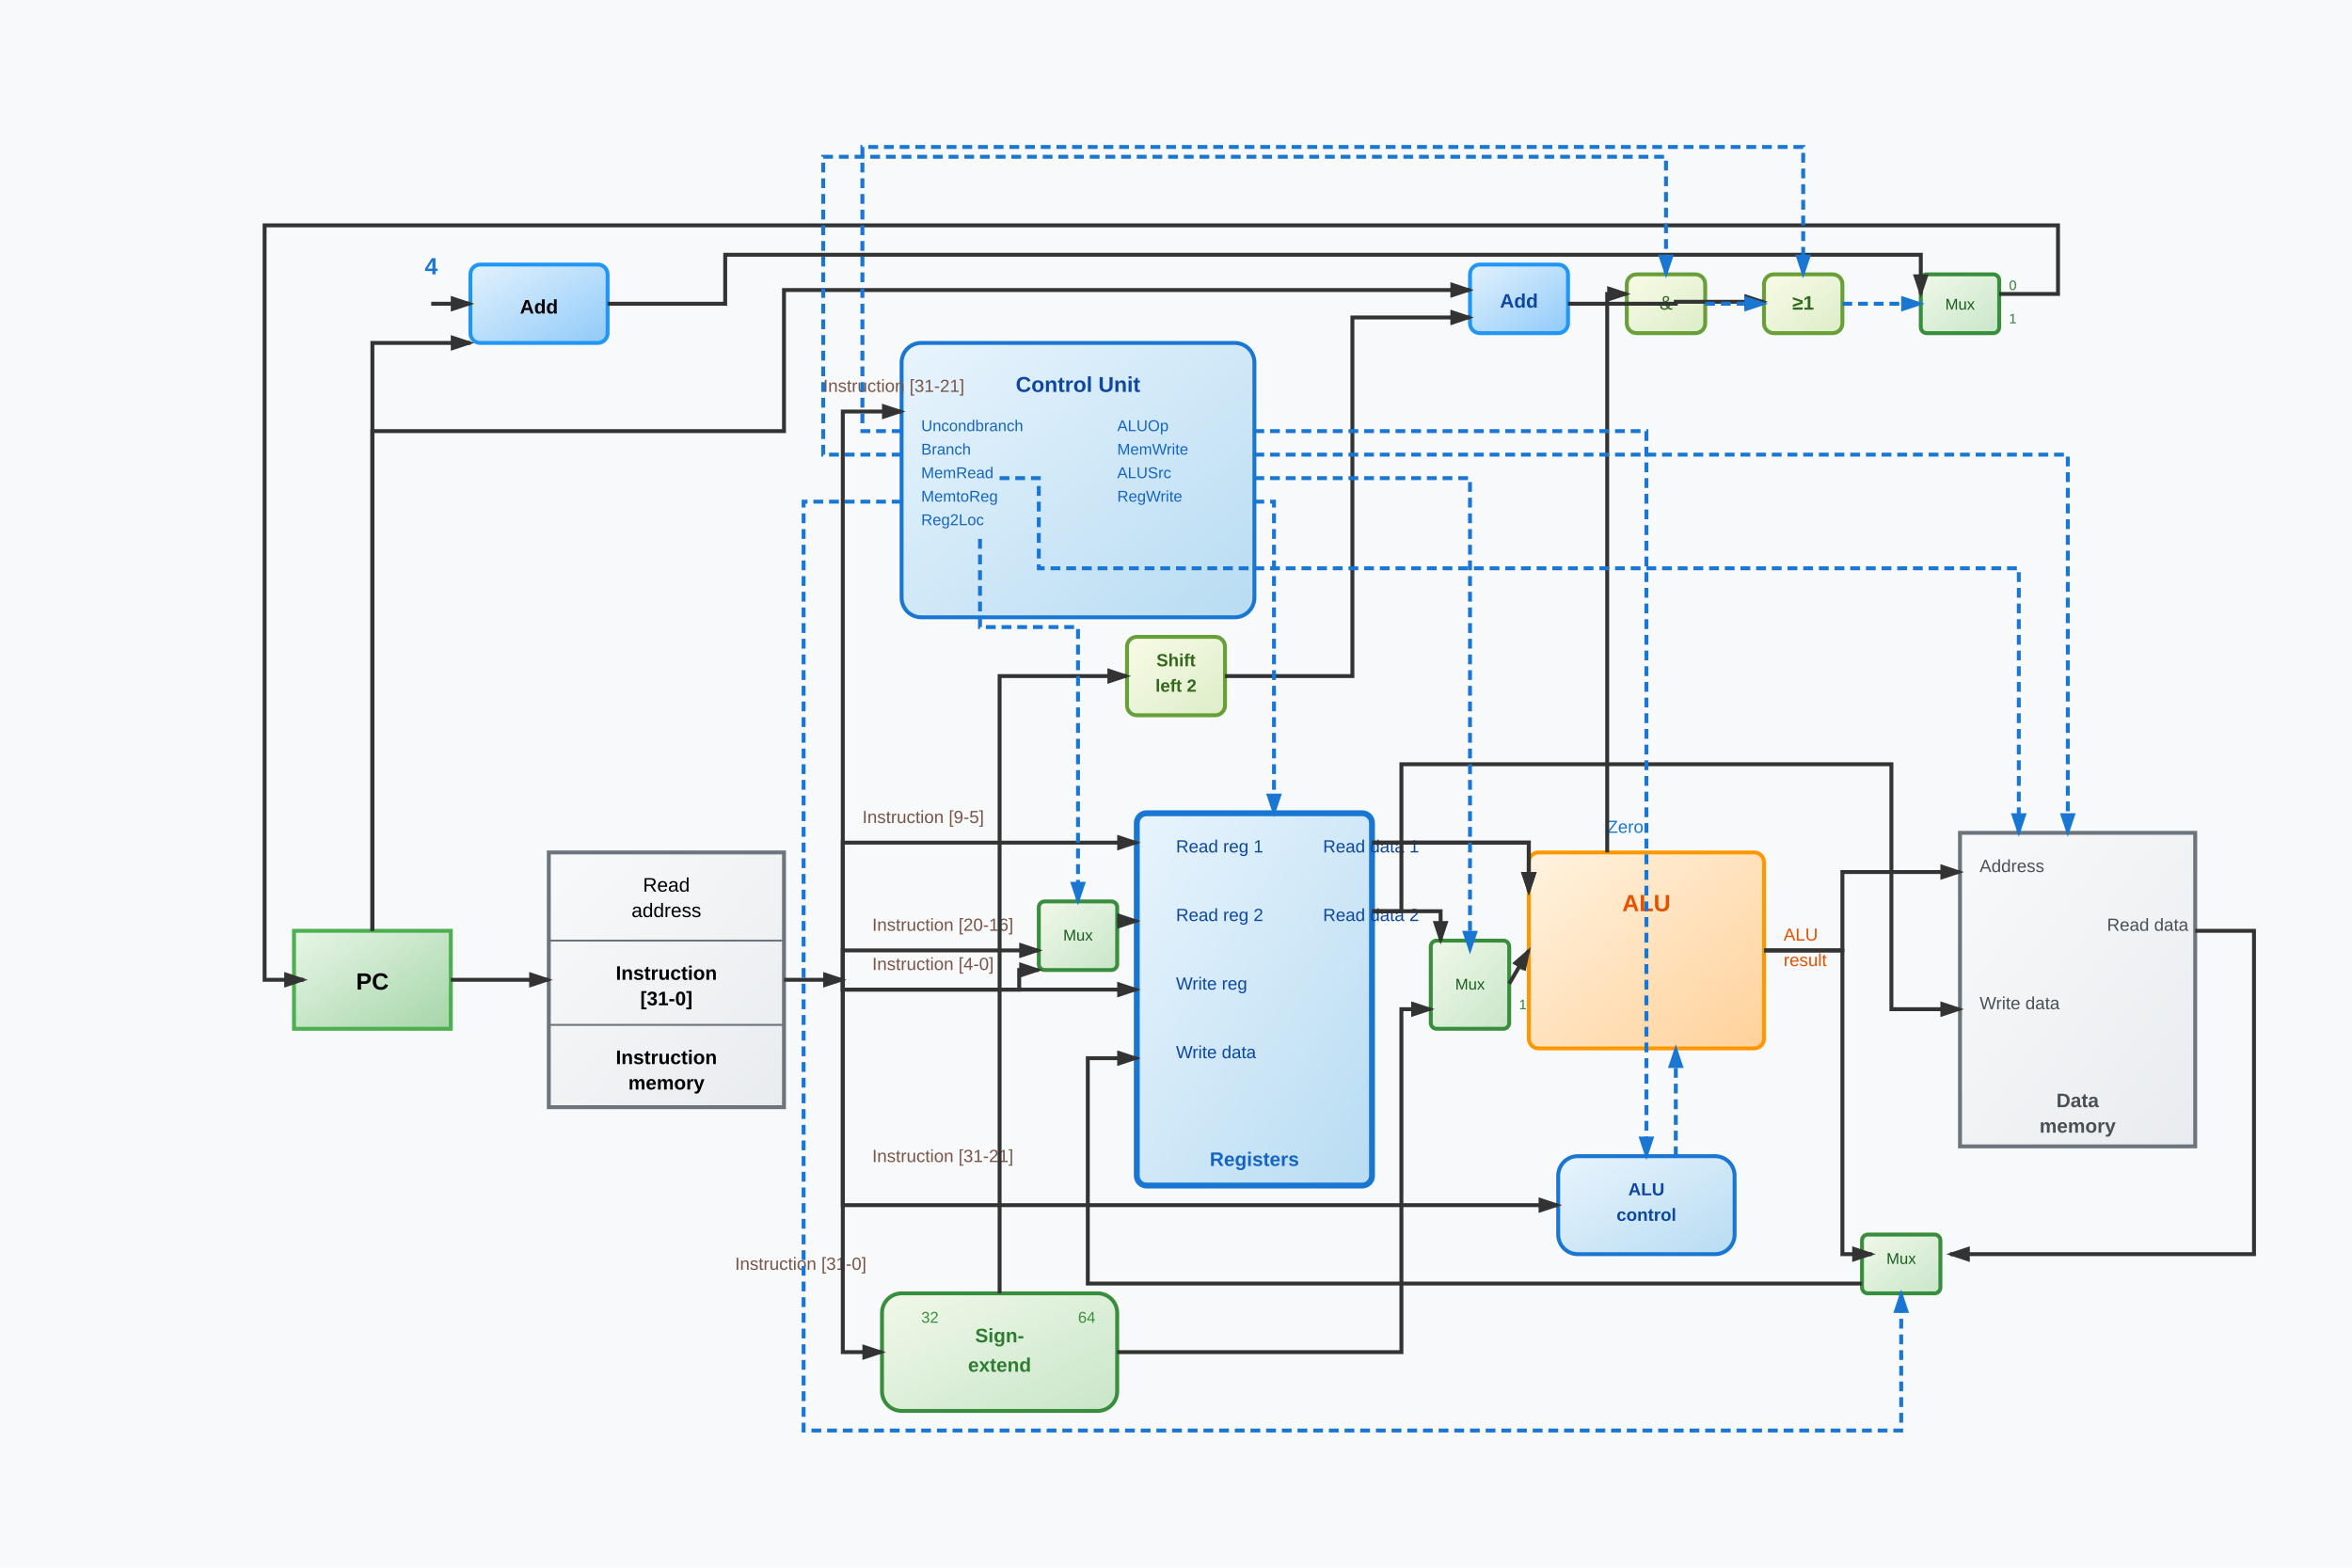
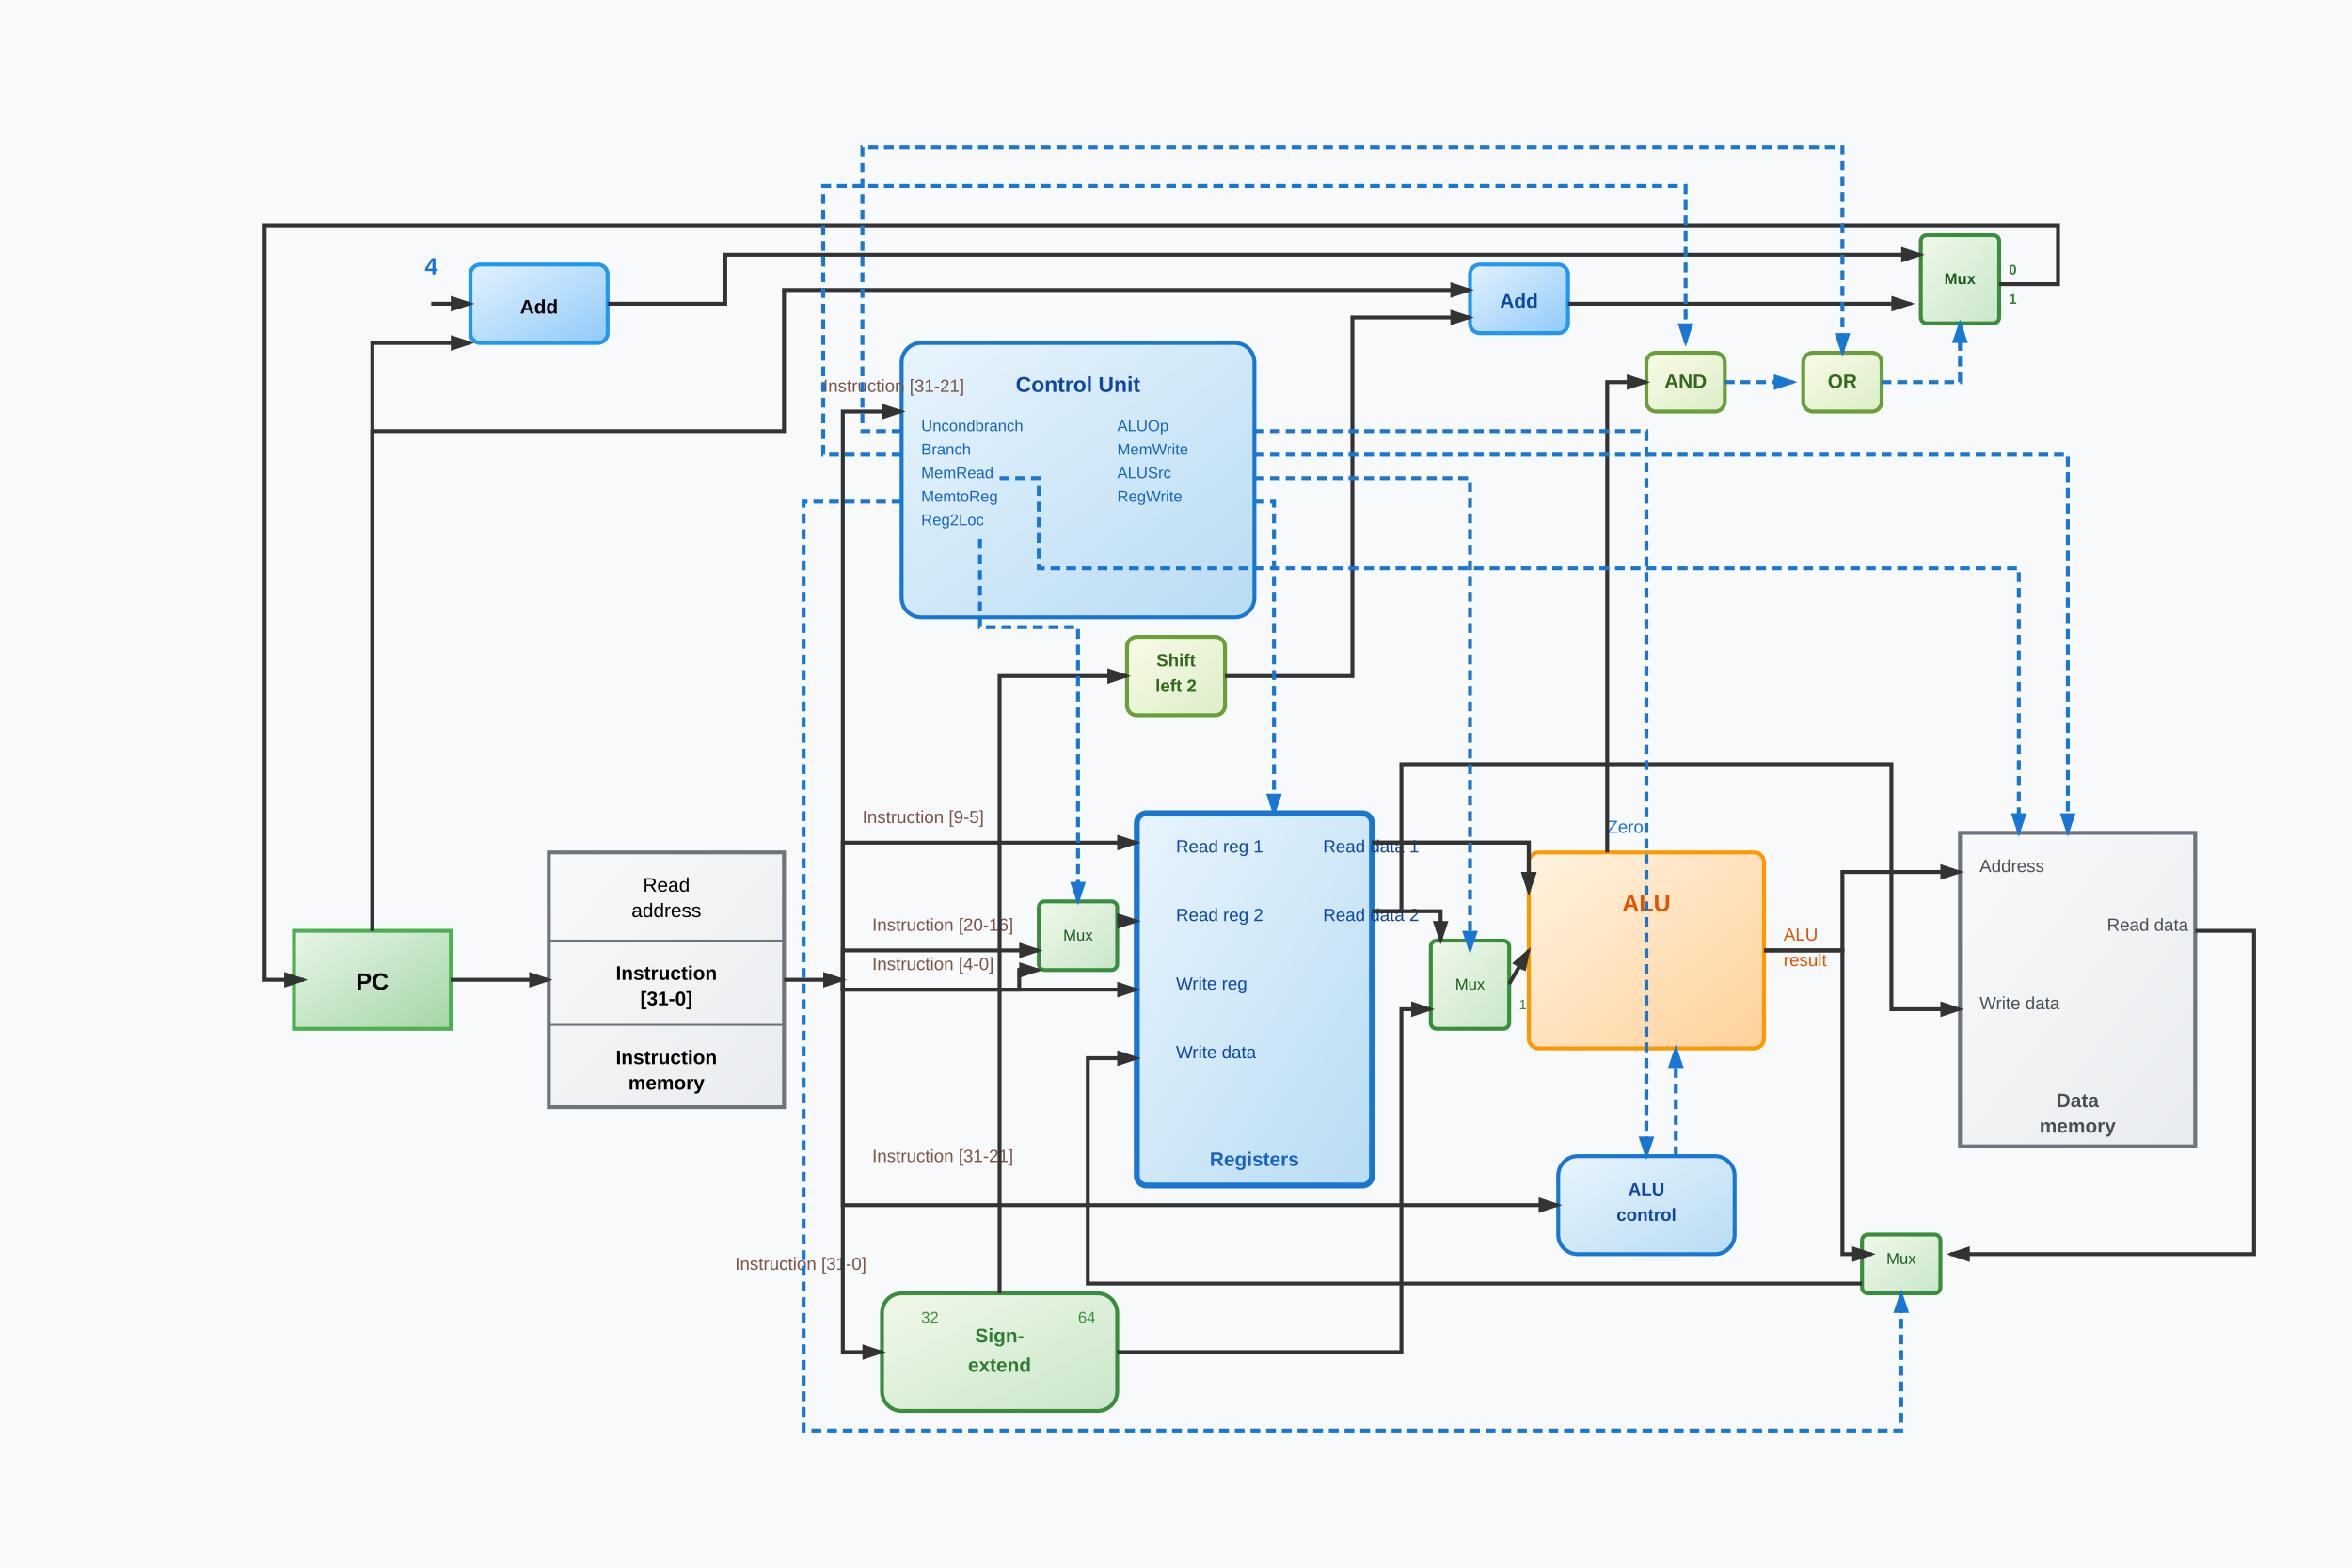
<svg xmlns="http://www.w3.org/2000/svg" viewBox="0 0 1200 800">
  <defs>
    <linearGradient id="controlGradient" x1="0%" y1="0%" x2="100%" y2="100%">
      <stop offset="0%" style="stop-color:#E8F4FD;stop-opacity:1" />
      <stop offset="100%" style="stop-color:#B8DCF2;stop-opacity:1" />
    </linearGradient>
    <linearGradient id="aluGradient" x1="0%" y1="0%" x2="100%" y2="100%">
      <stop offset="0%" style="stop-color:#FFF3E0;stop-opacity:1" />
      <stop offset="100%" style="stop-color:#FFD19A;stop-opacity:1" />
    </linearGradient>
    <linearGradient id="registerGradient" x1="0%" y1="0%" x2="100%" y2="100%">
      <stop offset="0%" style="stop-color:#E8F4FD;stop-opacity:1" />
      <stop offset="100%" style="stop-color:#B8DCF2;stop-opacity:1" />
    </linearGradient>
    <linearGradient id="pcGradient" x1="0%" y1="0%" x2="100%" y2="100%">
      <stop offset="0%" style="stop-color:#E8F5E8;stop-opacity:1" />
      <stop offset="100%" style="stop-color:#A5D6A7;stop-opacity:1" />
    </linearGradient>
    <linearGradient id="memoryGradient" x1="0%" y1="0%" x2="100%" y2="100%">
      <stop offset="0%" style="stop-color:#F8F9FA;stop-opacity:1" />
      <stop offset="100%" style="stop-color:#E9ECEF;stop-opacity:1" />
    </linearGradient>
    <linearGradient id="muxGradient" x1="0%" y1="0%" x2="100%" y2="100%">
      <stop offset="0%" style="stop-color:#F1F8E9;stop-opacity:1" />
      <stop offset="100%" style="stop-color:#C8E6C9;stop-opacity:1" />
    </linearGradient>
    <linearGradient id="signExtendGradient" x1="0%" y1="0%" x2="100%" y2="100%">
      <stop offset="0%" style="stop-color:#F1F8E9;stop-opacity:1" />
      <stop offset="100%" style="stop-color:#C8E6C9;stop-opacity:1" />
    </linearGradient>
    <linearGradient id="adderGradient" x1="0%" y1="0%" x2="100%" y2="100%">
      <stop offset="0%" style="stop-color:#E3F2FD;stop-opacity:1" />
      <stop offset="100%" style="stop-color:#90CAF9;stop-opacity:1" />
    </linearGradient>
    <linearGradient id="gateGradient" x1="0%" y1="0%" x2="100%" y2="100%">
      <stop offset="0%" style="stop-color:#F9FBE7;stop-opacity:1" />
      <stop offset="100%" style="stop-color:#DCEDC8;stop-opacity:1" />
    </linearGradient>
    <marker id="arrowhead" markerWidth="6" markerHeight="4" refX="5" refY="2" orient="auto" fill="#333" viewBox="0 0 6 4">
      <polygon points="0 0, 6 2, 0 4" />
    </marker>
    <marker id="arrowheadBlue" markerWidth="6" markerHeight="4" refX="5" refY="2" orient="auto" fill="#1976D2" viewBox="0 0 6 4">
      <polygon points="0 0, 6 2, 0 4" />
    </marker>
    <marker id="arrowheadGray" markerWidth="6" markerHeight="4" refX="5" refY="2" orient="auto" fill="#888" viewBox="0 0 6 4">
      <polygon points="0 0, 6 2, 0 4" />
    </marker>
  </defs>
  <rect x="0" y="0" width="1200" height="800" fill="#f8f9fa" />
  <g id="block-pc">
    <rect x="150" y="475" width="80" height="50" fill="url(#pcGradient)" stroke="#4CAF50" stroke-width="2" />
    <text x="190" y="505" text-anchor="middle" font-family="Arial" font-size="12" font-weight="bold">PC</text>
  </g>
  <g id="block-adder1">
    <rect x="240" y="135" width="70" height="40" fill="url(#adderGradient)" stroke="#2196F3" stroke-width="2" rx="5" />
    <text x="275" y="160" text-anchor="middle" font-family="Arial" font-size="10" font-weight="bold">Add</text>
  </g>
  <g id="constant-4">
    <text x="220" y="140" text-anchor="middle" font-family="Arial" font-size="12" font-weight="bold" fill="#1976D2">4</text>
  </g>
  <g id="block-imem">
    <rect x="280" y="435" width="120" height="130" fill="url(#memoryGradient)" stroke="#6C757D" stroke-width="2" />
    <text x="340" y="455" text-anchor="middle" font-family="Arial" font-size="10">Read</text>
    <text x="340" y="468" text-anchor="middle" font-family="Arial" font-size="10">address</text>
    <line x1="280" y1="480" x2="400" y2="480" stroke="#6C757D" stroke-width="1" />
    <text x="340" y="500" text-anchor="middle" font-family="Arial" font-size="10" font-weight="bold">Instruction</text>
    <text x="340" y="513" text-anchor="middle" font-family="Arial" font-size="10" font-weight="bold">[31-0]</text>
    <line x1="280" y1="523" x2="400" y2="523" stroke="#6C757D" stroke-width="1" />
    <text x="340" y="543" text-anchor="middle" font-family="Arial" font-size="10" font-weight="bold">Instruction</text>
    <text x="340" y="556" text-anchor="middle" font-family="Arial" font-size="10" font-weight="bold">memory</text>
  </g>
  <g id="block-control">
    <rect x="460" y="175" width="180" height="140" fill="url(#controlGradient)" stroke="#1976D2" stroke-width="2" rx="10" />
    <text x="550" y="200" text-anchor="middle" font-family="Arial" font-size="11" font-weight="bold" fill="#0D47A1">Control Unit</text>
    <text x="470" y="220" font-family="Arial" font-size="8" fill="#1565C0">Uncondbranch</text>
    <text x="470" y="232" font-family="Arial" font-size="8" fill="#1565C0">Branch</text>
    <text x="470" y="244" font-family="Arial" font-size="8" fill="#1565C0">MemRead</text>
    <text x="470" y="256" font-family="Arial" font-size="8" fill="#1565C0">MemtoReg</text>
    <text x="470" y="268" font-family="Arial" font-size="8" fill="#1565C0">Reg2Loc</text>
    <text x="570" y="220" font-family="Arial" font-size="8" fill="#1565C0">ALUOp</text>
    <text x="570" y="232" font-family="Arial" font-size="8" fill="#1565C0">MemWrite</text>
    <text x="570" y="244" font-family="Arial" font-size="8" fill="#1565C0">ALUSrc</text>
    <text x="570" y="256" font-family="Arial" font-size="8" fill="#1565C0">RegWrite</text>
  </g>
  <g id="block-regs">
    <rect x="580" y="415" width="120" height="190" fill="url(#registerGradient)" stroke="#1976D2" stroke-width="3" rx="5" />
    <text x="600" y="435" font-family="Arial" font-size="9" fill="#0D47A1">Read reg 1</text>
    <text x="600" y="470" font-family="Arial" font-size="9" fill="#0D47A1">Read reg 2</text>
    <text x="600" y="505" font-family="Arial" font-size="9" fill="#0D47A1">Write reg</text>
    <text x="600" y="540" font-family="Arial" font-size="9" fill="#0D47A1">Write data</text>
    <text x="640" y="595" text-anchor="middle" font-family="Arial" font-size="10" font-weight="bold" fill="#1565C0">Registers</text>
    <text x="675" y="435" font-family="Arial" font-size="9" fill="#0D47A1">Read data 1</text>
    <text x="675" y="470" font-family="Arial" font-size="9" fill="#0D47A1">Read data 2</text>
  </g>
  <g id="block-mux1">
    <rect x="530" y="460" width="40" height="35" fill="url(#muxGradient)" stroke="#388E3C" stroke-width="2" rx="3" />
    <text x="550" y="480" text-anchor="middle" font-family="Arial" font-size="8" fill="#1B5E20">Mux</text>
  </g>
  <g id="block-signext">
    <rect x="450" y="660" width="120" height="60" fill="url(#signExtendGradient)" stroke="#388E3C" stroke-width="2" rx="10" />
    <text x="510" y="685" text-anchor="middle" font-family="Arial" font-size="10" font-weight="bold" fill="#2E7D32">Sign-</text>
    <text x="510" y="700" text-anchor="middle" font-family="Arial" font-size="10" font-weight="bold" fill="#2E7D32">extend</text>
    <text x="470" y="675" font-family="Arial" font-size="8" fill="#388E3C">32</text>
    <text x="550" y="675" font-family="Arial" font-size="8" fill="#388E3C">64</text>
  </g>
  <g id="block-mux2">
    <rect x="730" y="480" width="40" height="45" fill="url(#muxGradient)" stroke="#388E3C" stroke-width="2" rx="3" />
    <text x="750" y="505" text-anchor="middle" font-family="Arial" font-size="8" fill="#1B5E20">Mux</text>
    <text x="775" y="495" font-family="Arial" font-size="7" fill="#2E7D32">0</text>
    <text x="775" y="515" font-family="Arial" font-size="7" fill="#2E7D32">1</text>
  </g>
  <g id="block-alu">
    <rect x="780" y="435" width="120" height="100" fill="url(#aluGradient)" stroke="#FF9800" stroke-width="2" rx="5" />
    <text x="840" y="465" text-anchor="middle" font-family="Arial" font-size="12" font-weight="bold" fill="#E65100">ALU</text>
    <text x="820" y="425" font-family="Arial" font-size="9" fill="#1976D2">Zero</text>
    <text x="910" y="480" font-family="Arial" font-size="9" fill="#E65100">ALU</text>
    <text x="910" y="493" font-family="Arial" font-size="9" fill="#E65100">result</text>
  </g>
  <g id="block-alucontrol">
    <rect x="795" y="590" width="90" height="50" fill="url(#controlGradient)" stroke="#1976D2" stroke-width="2" rx="10" />
    <text x="840" y="610" text-anchor="middle" font-family="Arial" font-size="9" font-weight="bold" fill="#0D47A1">ALU</text>
    <text x="840" y="623" text-anchor="middle" font-family="Arial" font-size="9" font-weight="bold" fill="#0D47A1">control</text>
  </g>
  <g id="block-datamem">
    <rect x="1000" y="425" width="120" height="160" fill="url(#memoryGradient)" stroke="#6C757D" stroke-width="2" />
    <text x="1010" y="445" font-family="Arial" font-size="9" fill="#495057">Address</text>
    <text x="1010" y="515" font-family="Arial" font-size="9" fill="#495057">Write data</text>
    <text x="1075" y="475" font-family="Arial" font-size="9" fill="#495057">Read data</text>
    <text x="1060" y="565" text-anchor="middle" font-family="Arial" font-size="10" font-weight="bold" fill="#495057">Data</text>
    <text x="1060" y="578" text-anchor="middle" font-family="Arial" font-size="10" font-weight="bold" fill="#495057">memory</text>
  </g>
  <g id="block-mux3">
    <rect x="950" y="630" width="40" height="30" fill="url(#muxGradient)" stroke="#388E3C" stroke-width="2" rx="3" />
    <text x="970" y="645" text-anchor="middle" font-family="Arial" font-size="8" fill="#1B5E20">Mux</text>
  </g>
  <g id="block-shift-left">
    <rect x="575" y="325" width="50" height="40" fill="url(#gateGradient)" stroke="#689F38" stroke-width="2" rx="5" />
    <text x="600" y="340" text-anchor="middle" font-family="Arial" font-size="9" font-weight="bold" fill="#33691E">Shift</text>
    <text x="600" y="353" text-anchor="middle" font-family="Arial" font-size="9" font-weight="bold" fill="#33691E">left 2</text>
  </g>
  <g id="block-adder2">
    <rect x="750" y="135" width="50" height="35" fill="url(#adderGradient)" stroke="#2196F3" stroke-width="2" rx="5" />
    <text x="775" y="157" text-anchor="middle" font-family="Arial" font-size="10" font-weight="bold" fill="#0D47A1">Add</text>
  </g>
  <g id="block-and-gate">
-     <rect x="830" y="140" width="40" height="30" fill="url(#gateGradient)" stroke="#689F38" stroke-width="2" rx="5" />
-     <text x="850" y="158" text-anchor="middle" font-family="Arial" font-size="10" fill="#33691E">&amp;</text>
+     <rect x="840" y="180" width="40" height="30" fill="url(#gateGradient)" stroke="#689F38" stroke-width="2" rx="5" />
+     <text x="860" y="198" text-anchor="middle" font-family="Arial" font-size="10" fill="#33691E" font-weight="bold">AND</text>
  </g>
  <g id="block-or-gate">
-     <rect x="900" y="140" width="40" height="30" fill="url(#gateGradient)" stroke="#689F38" stroke-width="2" rx="5" />
-     <text x="920" y="158" text-anchor="middle" font-family="Arial" font-size="10" font-weight="bold" fill="#33691E">≥1</text>
+     <rect x="920" y="180" width="40" height="30" fill="url(#gateGradient)" stroke="#689F38" stroke-width="2" rx="5" />
+     <text x="940" y="198" text-anchor="middle" font-family="Arial" font-size="10" font-weight="bold" fill="#33691E">OR</text>
  </g>
  <g id="block-mux4">
-     <rect x="980" y="140" width="40" height="30" fill="url(#muxGradient)" stroke="#388E3C" stroke-width="2" rx="3" />
-     <text x="1000" y="158" text-anchor="middle" font-family="Arial" font-size="8" fill="#1B5E20">Mux</text>
-     <text x="1025" y="148" font-family="Arial" font-size="7" fill="#2E7D32">0</text>
-     <text x="1025" y="165" font-family="Arial" font-size="7" fill="#2E7D32">1</text>
+     <rect x="980" y="120" width="40" height="45" fill="url(#muxGradient)" stroke="#388E3C" stroke-width="2" rx="3" />
+     <text x="1000" y="145" text-anchor="middle" font-family="Arial" font-size="8" fill="#1B5E20" font-weight="bold">Mux</text>
+     <text x="1025" y="140" font-family="Arial" font-size="7" fill="#2E7D32" font-weight="bold">0</text>
+     <text x="1025" y="155" font-family="Arial" font-size="7" fill="#2E7D32" font-weight="bold">1</text>
  </g>
  <g id="instruction-field-labels" font-family="Arial" font-size="9" fill="#795548">
    <text x="420" y="200">Instruction [31-21]</text>
    <text x="440" y="420">Instruction [9-5]</text>
    <text x="445" y="475">Instruction [20-16]</text>
    <text x="445" y="495">Instruction [4-0]</text>
    <text x="375" y="648">Instruction [31-0]</text>
    <text x="445" y="593">Instruction [31-21]</text>
  </g>
  <g id="data-paths" stroke-width="2" fill="none">
    <path id="path-pc-imem" stroke="#333" d="M230 500 L280 500" marker-end="url(#arrowhead)" />
    <path id="path-pc-adder1" stroke="#333" d="M190 475 L190 175 L240 175" marker-end="url(#arrowhead)" />
    <path id="path-4-adder" stroke="#333" d="M220 155 L240 155" marker-end="url(#arrowhead)" />
-     <path id="path-adder1-mux4-in0" stroke="#333" d="M310 155 L370 155 L370 130 L980 130 L980 150" marker-end="url(#arrowhead)" />
-     <path id="path-mux4-pc" stroke="#333" d="M1020 150 L1050 150 L1050 115 L135 115 L135 500 L155 500" marker-end="url(#arrowhead)" />
+     <path id="path-adder1-mux4-in0" stroke="#333" d="M310 155 L370 155 L370 130 L980 130" marker-end="url(#arrowhead)" />
+     <path id="path-mux4-pc" stroke="#333" d="M1020 145 L1050 145 L1050 115 L135 115 L135 500 L155 500" marker-end="url(#arrowhead)" />
    <path id="path-imem-out" stroke="#333" d="M400 500 L430 500" marker-end="url(#arrowhead)" />
    <path id="path-instr-control" stroke="#333" d="M430 500 L430 210 L460 210" marker-end="url(#arrowhead)" />
    <path id="path-instr-regs" stroke="#333" d="M430 500 L430 430 L580 430" marker-end="url(#arrowhead)" />
    <path id="path-instr-reg2loc-0" stroke="#333" d="M430 500 L430 485 L530 485" marker-end="url(#arrowhead)" />
    <path id="path-instr-reg2loc-1" stroke="#333" d="M430 500 L430 505 L520 505 L520 495 L530 495" marker-end="url(#arrowhead)" />
    <path id="path-instr-regwriteaddr" stroke="#333" d="M430 500 L430 505 L580 505" marker-end="url(#arrowhead)" />
    <path id="path-instr-signext" stroke="#333" d="M430 500 L430 690 L450 690" marker-end="url(#arrowhead)" />
    <path id="path-instr-alucontrol" stroke="#333" d="M430 500 L430 615 L795 615" marker-end="url(#arrowhead)" />
    <path id="path-reg2loc-out" stroke="#333" d="M570 470 L580 470" marker-end="url(#arrowhead)" />
    <path id="path-regs-rdata1" stroke="#333" d="M700 430 L780 430 L780 455" marker-end="url(#arrowhead)" />
    <path id="path-regs-rdata2" stroke="#333" d="M700 465 L735 465 L735 480" marker-end="url(#arrowhead)" />
    <path id="path-rdata2-memwrite" stroke="#333" d="M700 465 L715 465 L715 390 L965 390 L965 515 L1000 515" marker-end="url(#arrowhead)" />
    <path id="path-signext-out-mux2" stroke="#333" d="M570 690 L715 690 L715 515 L730 515" marker-end="url(#arrowhead)" />
    <path id="path-mux2-alu" stroke="#333" d="M770 502 L780 485" marker-end="url(#arrowhead)" />
    <path id="path-rdata1-alu" stroke="#333" d="M700 430 L780 430 L780 455" marker-end="url(#arrowhead)" />
    <path id="path-alu-result" stroke="#333" d="M900 485 L940 485 L940 445 L1000 445" marker-end="url(#arrowhead)" />
    <path id="path-alu-mux3" stroke="#333" d="M900 485 L940 485 L940 640 L950 640 L955 640" marker-end="url(#arrowhead)" />
-     <path id="path-alu-zero" stroke="#333" d="M820 435 L820 150 L830 150" marker-end="url(#arrowhead)" />
+     <path id="path-alu-zero" stroke="#333" d="M820 435 L820 195 L840 195" marker-end="url(#arrowhead)" />
    <path id="path-mem-readdata" stroke="#333" d="M1120 475 L1150 475 L1150 640 L995 640" marker-end="url(#arrowhead)" />
    <path id="path-mux3-wb" stroke="#333" d="M950 655 L555 655 L555 540 L580 540" marker-end="url(#arrowhead)" />
    <path id="path-signext-br-shift" stroke="#333" d="M510 660 L510 345 L575 345" marker-end="url(#arrowhead)" />
    <path id="path-shift-adder2" stroke="#333" d="M625 345 L690 345 L690 162 L750 162" marker-end="url(#arrowhead)" />
    <path id="path-pc-adder2" stroke="#333" d="M190 475 L190 220 L400 220 L400 148 L710 148 L710 148 L750 148" marker-end="url(#arrowhead)" />
-     <path id="path-adder2-or" stroke="#333" d="M800 155 L855 155 L855 154 L900 154" marker-end="url(#arrowhead)" />
+     <path id="path-adder2-or" stroke="#333" d="M800 155 L855 155 L975 155" marker-end="url(#arrowhead)" />
  </g>
  <g id="control-lines" stroke="#1976D2" stroke-width="2" fill="none" stroke-dasharray="5,3">
-     <path id="control-uncondbranch-enable" d="M460 220 L440 220 L440 75 L920 75 L920 140" marker-end="url(#arrowheadBlue)" />
-     <path id="control-branch-enable" d="M460 232 L420 232 L420 80 L850 80 L850 140" marker-end="url(#arrowheadBlue)" />
+     <path id="control-uncondbranch-enable" d="M460 220 L440 220 L440 75 L940 75 L940 180" marker-end="url(#arrowheadBlue)" />
+     <path id="control-branch-enable" d="M460 232 L420 232 L420 95 L860 95 L860 175" marker-end="url(#arrowheadBlue)" />
    <path id="control-memread-enable" d="M510 244 L530 244 L 530 290 L1030 290 L1030 425" marker-end="url(#arrowheadBlue)" />
    <path id="control-memtoreg-enable" d="M460 256 L410 256 L410 730 L970 730 L970 660" marker-end="url(#arrowheadBlue)" />
    <path id="control-reg2loc-enable" d="M500 275 L500 320 L550 320 L550 460" marker-end="url(#arrowheadBlue)" />
    <path id="control-aluop-enable" d="M640 220 L840 220 L840 590" marker-end="url(#arrowheadBlue)" />
    <path id="control-memwrite-enable" d="M640 232 L1055 232 L1055 425" marker-end="url(#arrowheadBlue)" />
    <path id="control-alucontrol-alu" d="M855 590 L855 535" marker-end="url(#arrowheadBlue)" />
    <path id="control-alusrc-enable" d="M640 244 L750 244 L750 485" marker-end="url(#arrowheadBlue)" />
    <path id="control-regwrite-enable" d="M640 256 L650 256 L650 415" marker-end="url(#arrowheadBlue)" />
-     <path id="path-and-or" d="M870 155 L885 155 L885 155 L900 155" marker-end="url(#arrowheadBlue)" />
-     <path id="path-or-mux4" d="M940 155 L965 155 L965 155 L980 155" marker-end="url(#arrowheadBlue)" />
+     <path id="path-and-or" d="M880 195 L915 195" marker-end="url(#arrowheadBlue)" />
+     <path id="path-or-mux4" d="M960 195 L1000 195 L1000 165" marker-end="url(#arrowheadBlue)" />
  </g>
</svg>
